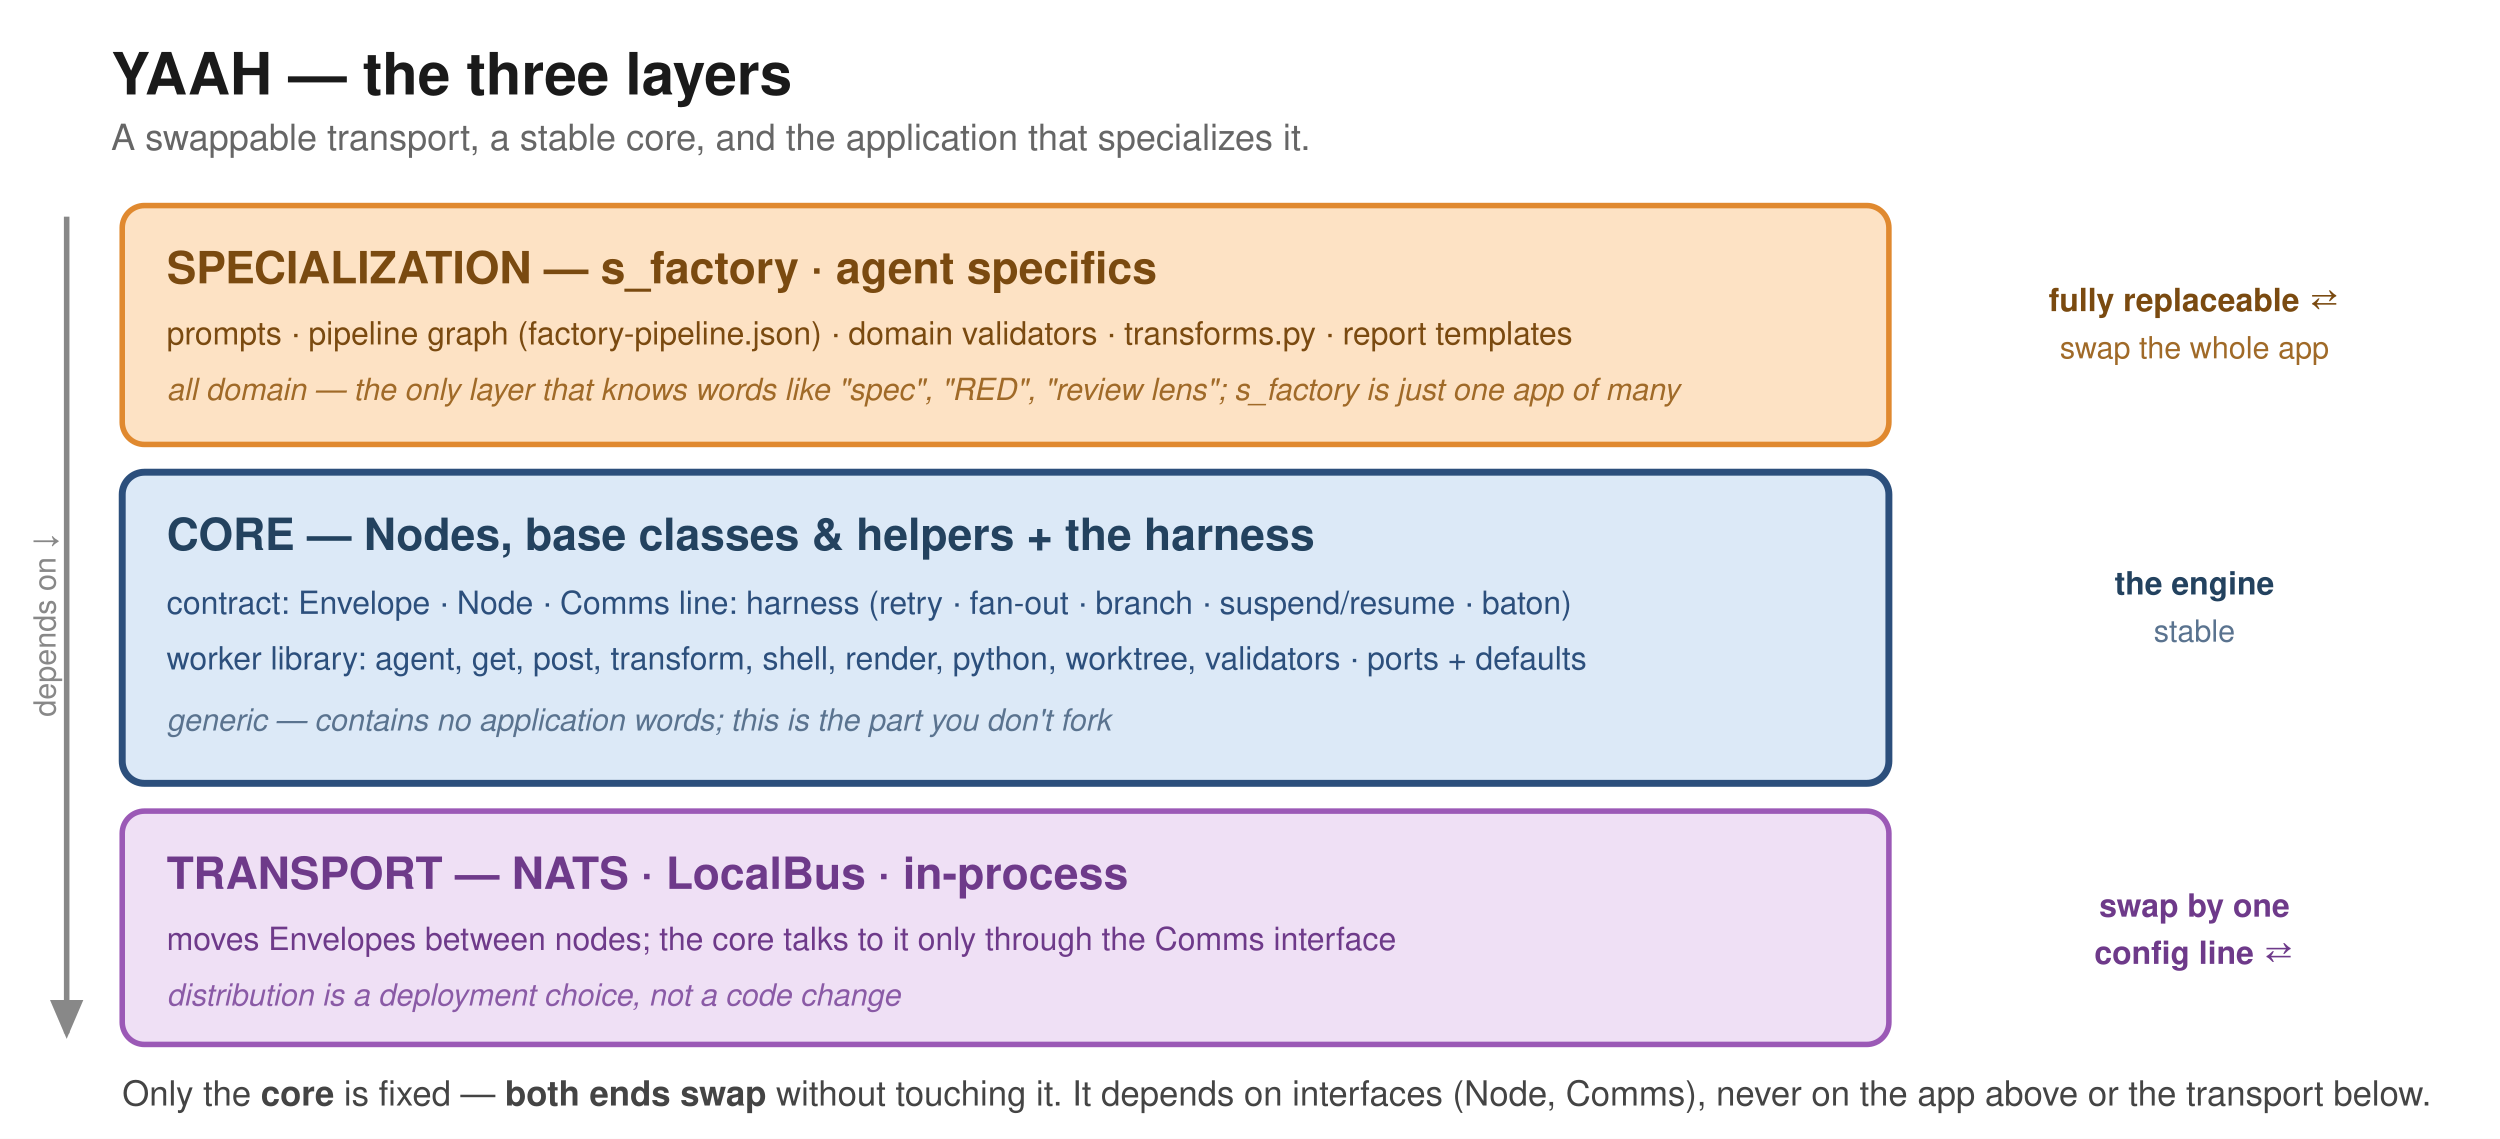
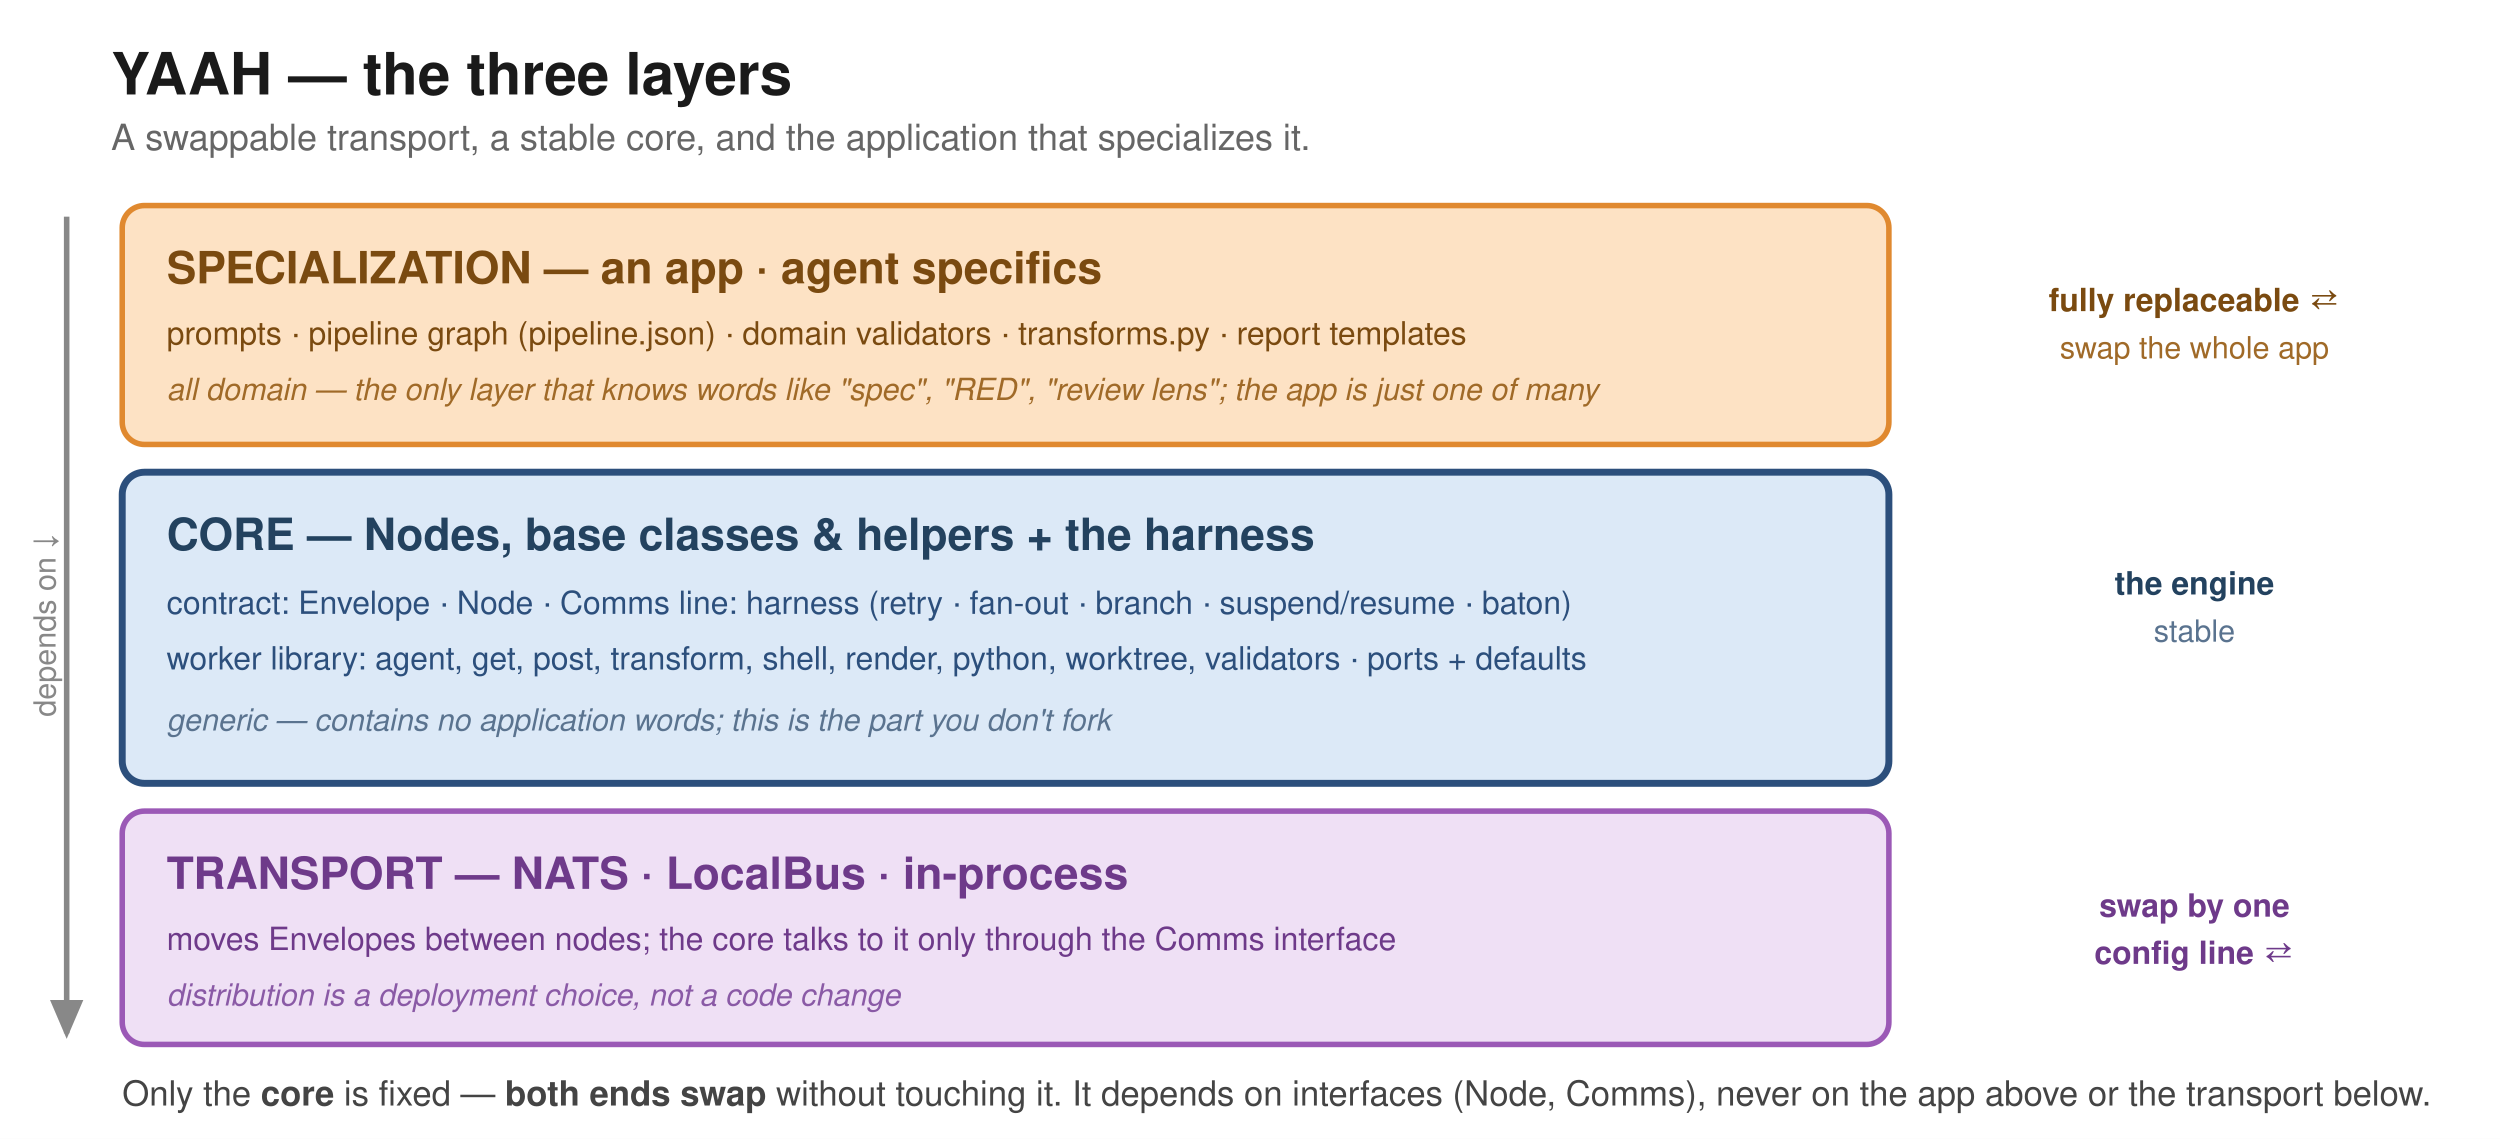
<svg xmlns="http://www.w3.org/2000/svg" viewBox="0 0 900 410" font-family="-apple-system, Segoe UI, Helvetica, Arial, sans-serif">
  <defs>
    <marker id="d" markerWidth="11" markerHeight="11" refX="6" refY="3" orient="auto">
      <path d="M0,0 L7,3 L0,6 Z" fill="#888" />
    </marker>
  </defs>
  <rect width="900" height="410" fill="#ffffff" />
  <text x="40" y="34" font-size="21" font-weight="700" fill="#1a1a1a">YAAH — the three layers</text>
  <text x="40" y="54" font-size="13" fill="#666">A swappable transport, a stable core, and the application that specializes it.</text>
  <line x1="24" y1="78" x2="24" y2="372" stroke="#888" stroke-width="2" marker-end="url(#d)" />
  <text x="20" y="225" font-size="11" fill="#888" transform="rotate(-90 20 225)" text-anchor="middle">depends on ↓</text>
  <rect x="44" y="74" width="636" height="86" rx="8" fill="#fde2c4" stroke="#e0892f" stroke-width="2" />
-   <text x="60" y="102" font-size="16" font-weight="700" fill="#7a4a10">SPECIALIZATION  —  s_factory · agent specifics</text>
-   <text x="60" y="124" font-size="11.5" fill="#7a4a10">prompts · pipeline graph (factory-pipeline.json) · domain validators · transforms.py · report templates</text>
-   <text x="60" y="144" font-size="11" fill="#a06a28" font-style="italic">all domain — the only layer that knows words like "spec", "RED", "review lens"; s_factory is just one app of many</text>
+   <text x="60" y="102" font-size="16" font-weight="700" fill="#7a4a10">SPECIALIZATION  —  an app · agent specifics</text>
+   <text x="60" y="124" font-size="11.5" fill="#7a4a10">prompts · pipeline graph (pipeline.json) · domain validators · transforms.py · report templates</text>
+   <text x="60" y="144" font-size="11" fill="#a06a28" font-style="italic">all domain — the only layer that knows words like "spec", "RED", "review lens"; the app is just one of many</text>
  <text x="790" y="112" font-size="11.5" font-weight="700" fill="#7a4a10" text-anchor="middle">fully replaceable ⇄</text>
  <text x="790" y="129" font-size="11" fill="#a06a28" text-anchor="middle">swap the whole app</text>
  <rect x="44" y="170" width="636" height="112" rx="8" fill="#dce9f7" stroke="#2c4f7c" stroke-width="2.5" />
  <text x="60" y="198" font-size="16" font-weight="700" fill="#23425f">CORE  —  Nodes, base classes &amp; helpers + the harness</text>
  <text x="60" y="221" font-size="11.5" fill="#2c4f7c">contract: Envelope · Node · Comms     line: harness (retry · fan-out · branch · suspend/resume · baton)</text>
  <text x="60" y="241" font-size="11.5" fill="#2c4f7c">worker library: agent, get, post, transform, shell, render, python, worktree, validators · ports + defaults</text>
  <text x="60" y="263" font-size="11" fill="#5a738f" font-style="italic">generic — contains no application words; this is the part you don't fork</text>
  <text x="790" y="214" font-size="11.5" font-weight="700" fill="#23425f" text-anchor="middle">the engine</text>
  <text x="790" y="231" font-size="11" fill="#5a738f" text-anchor="middle">stable</text>
  <rect x="44" y="292" width="636" height="84" rx="8" fill="#efe0f5" stroke="#9b59b6" stroke-width="2" />
  <text x="60" y="320" font-size="16" font-weight="700" fill="#6e3a8a">TRANSPORT  —  NATS · LocalBus · in-process</text>
  <text x="60" y="342" font-size="11.5" fill="#6e3a8a">moves Envelopes between nodes; the core talks to it only through the Comms interface</text>
  <text x="60" y="362" font-size="11" fill="#8a5aa6" font-style="italic">distribution is a deployment choice, not a code change</text>
  <text x="790" y="330" font-size="11.5" font-weight="700" fill="#6e3a8a" text-anchor="middle">swap by one</text>
  <text x="790" y="347" font-size="11.5" font-weight="700" fill="#6e3a8a" text-anchor="middle">config line ⇄</text>
  <text x="44" y="398" font-size="12.5" fill="#444">Only the <tspan font-weight="700">core</tspan> is fixed — <tspan font-weight="700">both ends swap</tspan> without touching it. It depends on interfaces (Node, Comms), never on the app above or the transport below.</text>
</svg>
